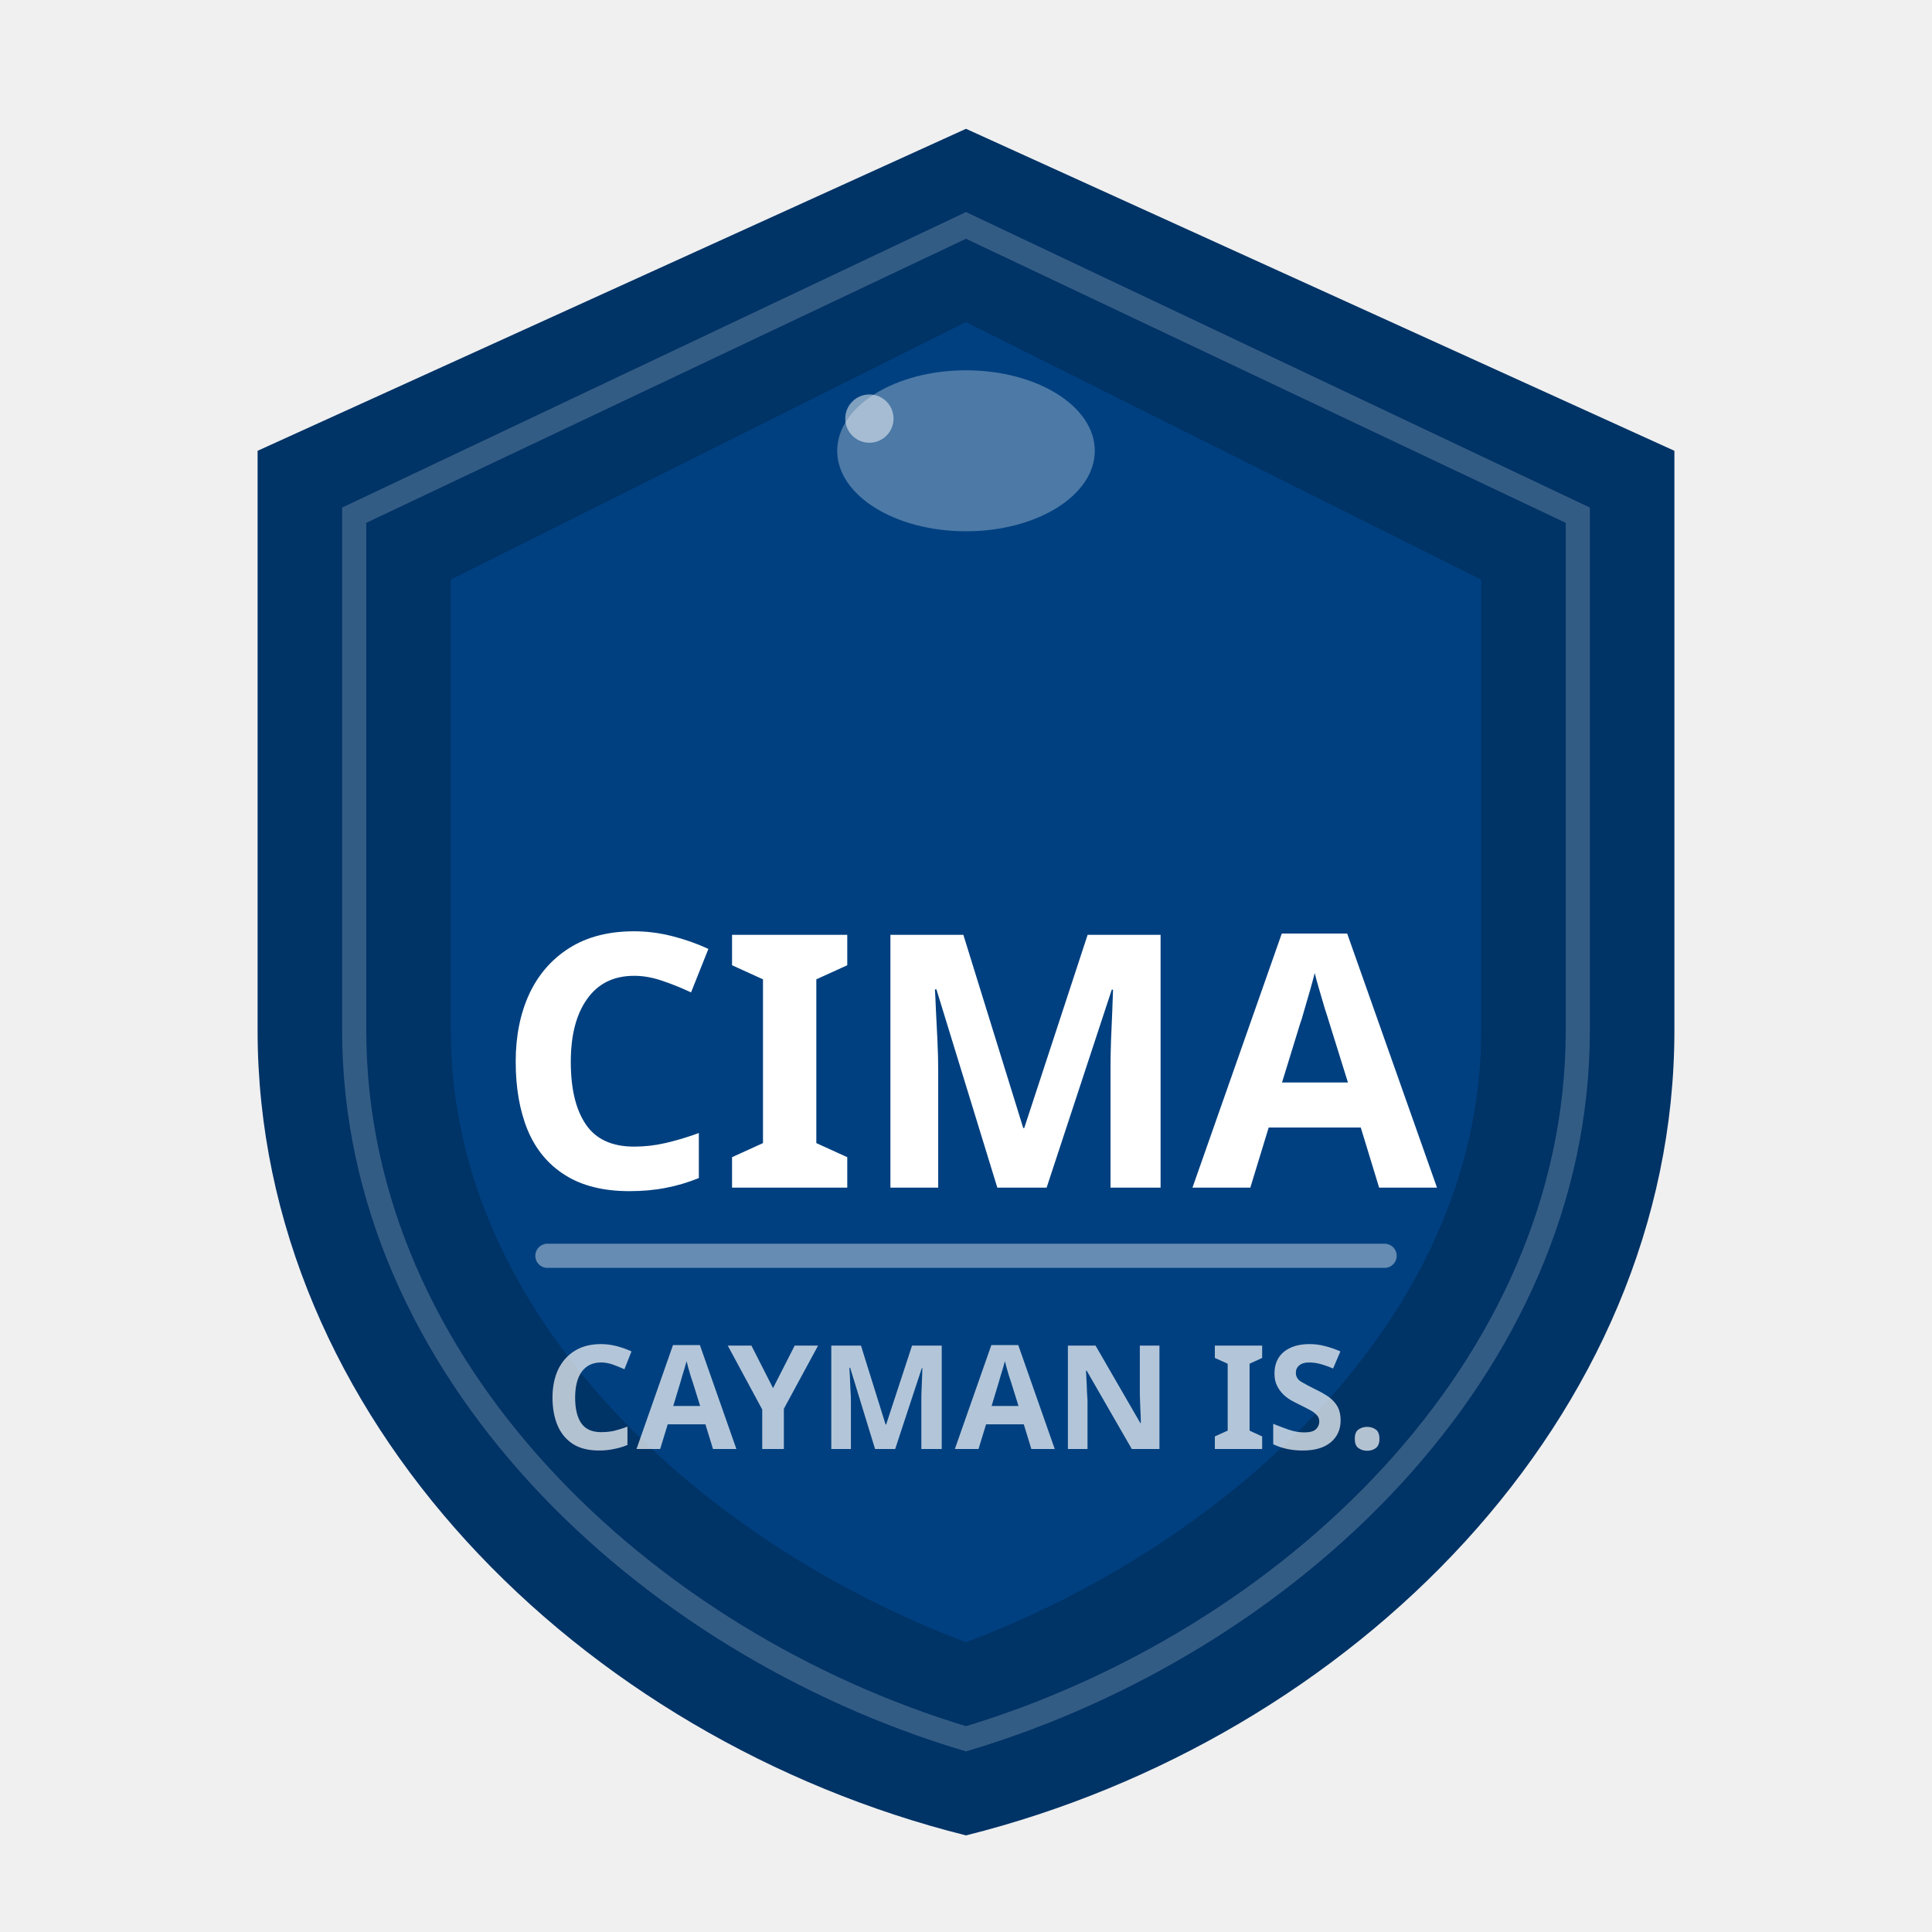
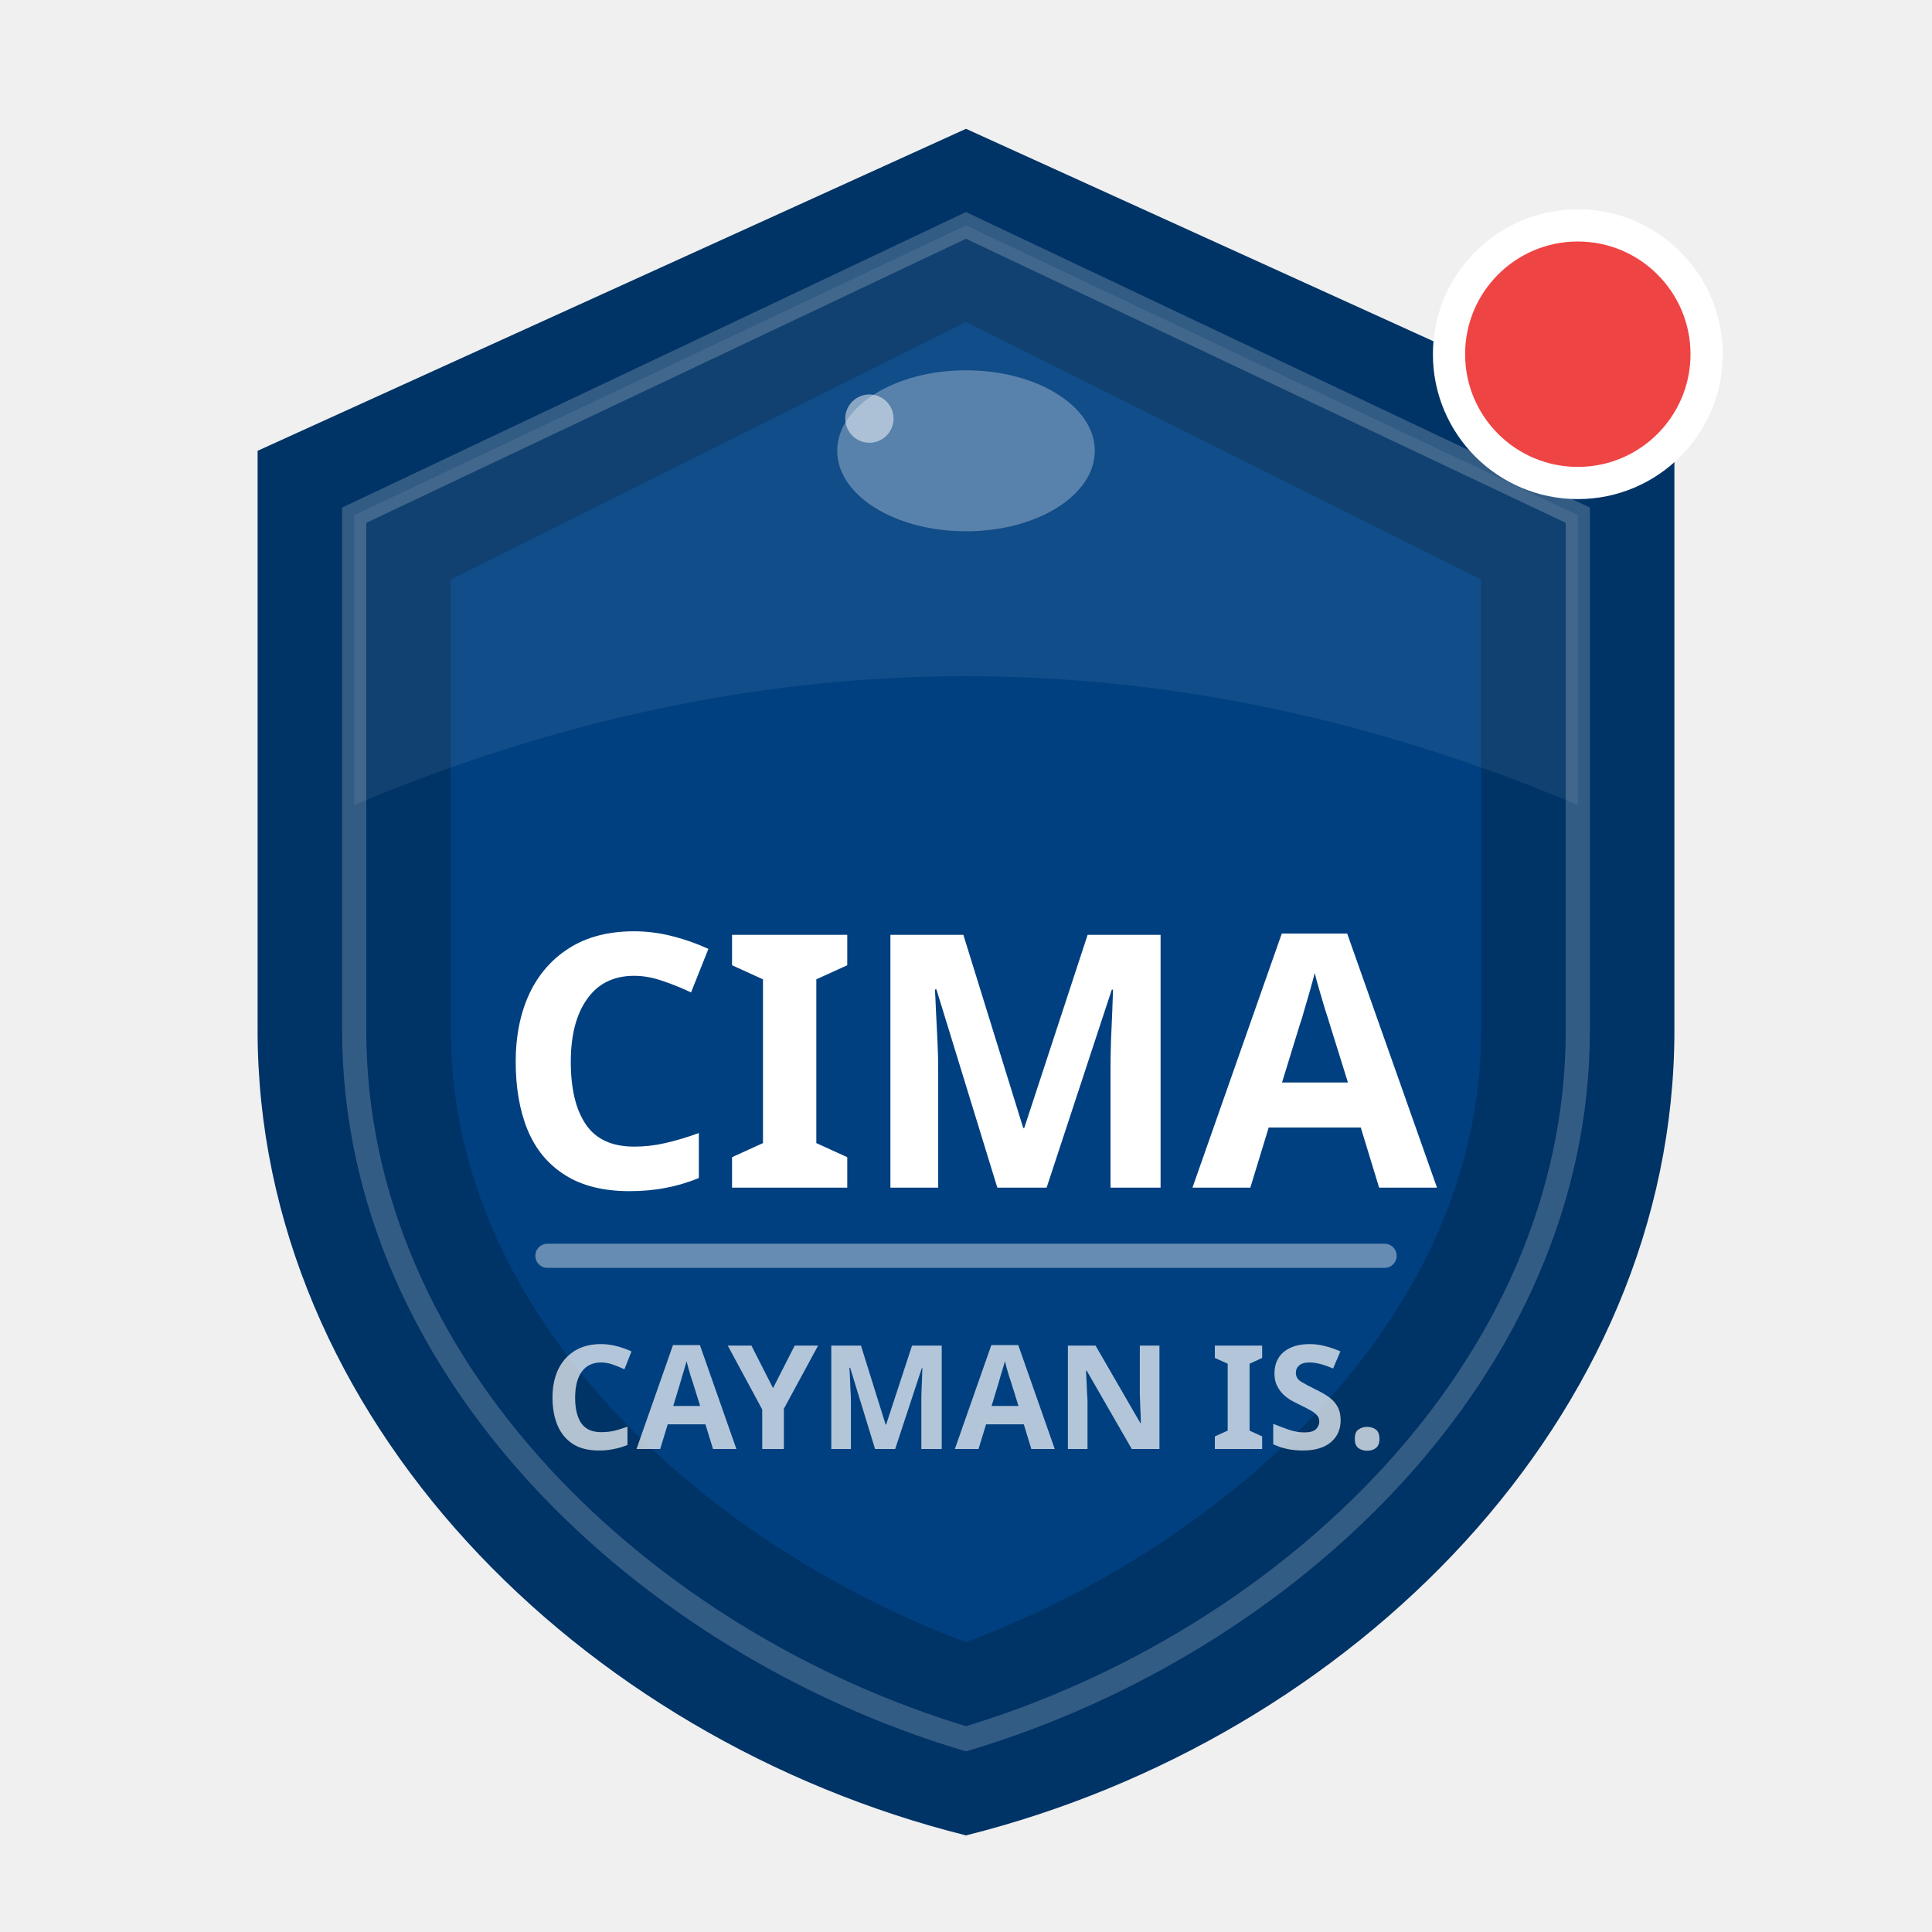
<svg xmlns="http://www.w3.org/2000/svg" viewBox="0 0 120 120" fill="none">
  <path d="M60 8L104 28V64C104 88 84 108 60 114C36 108 16 88 16 64V28L60 8Z" fill="#003366" />
  <path d="M60 14L98 32V64C98 85 80 102 60 108C40 102 22 85 22 64V32L60 14Z" fill="#003366" stroke="white" stroke-opacity="0.2" stroke-width="1.5" />
  <path d="M60 20L92 36V64C92 82 76 96 60 102C44 96 28 82 28 64V36L60 20Z" fill="#004080" />
  <ellipse cx="60" cy="28" rx="8" ry="5" fill="white" opacity="0.3" />
  <circle cx="54" cy="26" r="1.5" fill="white" opacity="0.5" />
  <text x="60" y="66" font-family="system-ui,sans-serif" font-weight="800" font-size="22" fill="white" text-anchor="middle" dominant-baseline="middle">CIMA</text>
  <line x1="34" y1="78" x2="86" y2="78" stroke="white" stroke-opacity="0.4" stroke-width="1.5" stroke-linecap="round" />
  <text x="60" y="90" font-family="system-ui,sans-serif" font-weight="600" font-size="9" fill="white" opacity="0.7" text-anchor="middle">CAYMAN IS.</text>
+   <path d="M60 14 L 98 32 L 98 50 Q 60 34 22 50 V 32 Z" fill="#fff" opacity="0.07" />
+   <circle cx="98" cy="22" r="8" fill="#ef4444" stroke="#fff" stroke-width="2" />
</svg>
